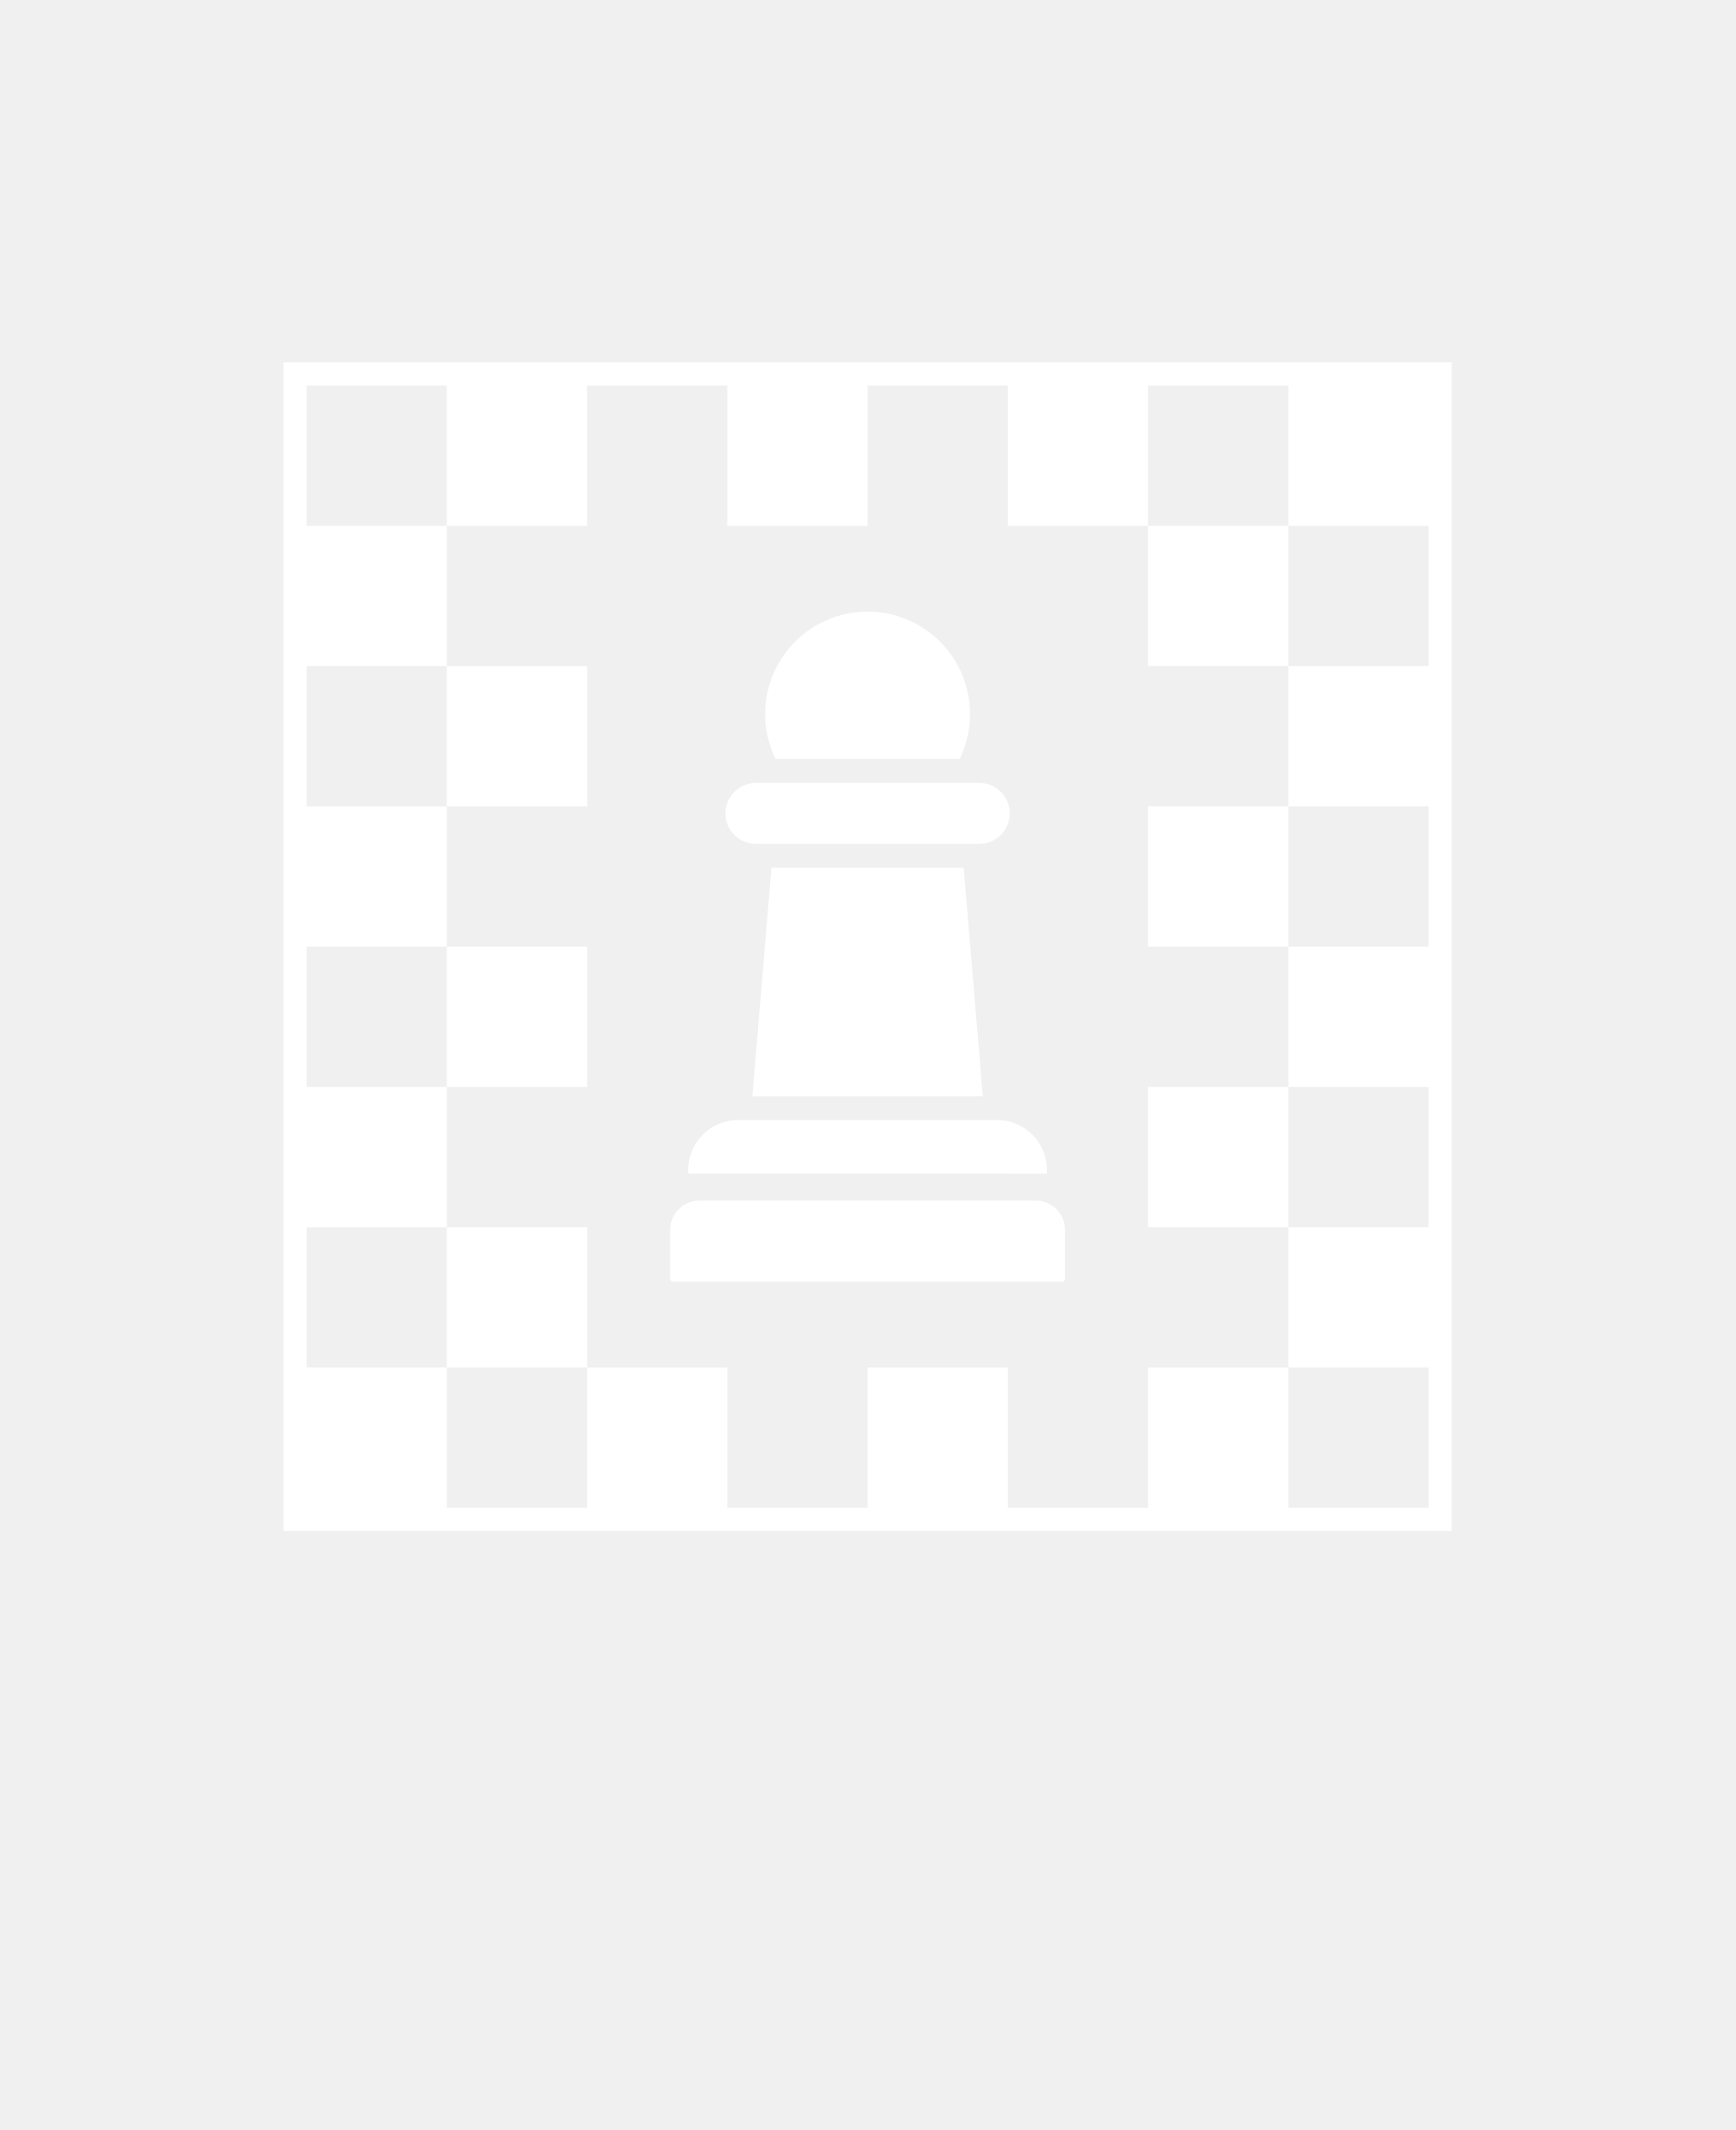
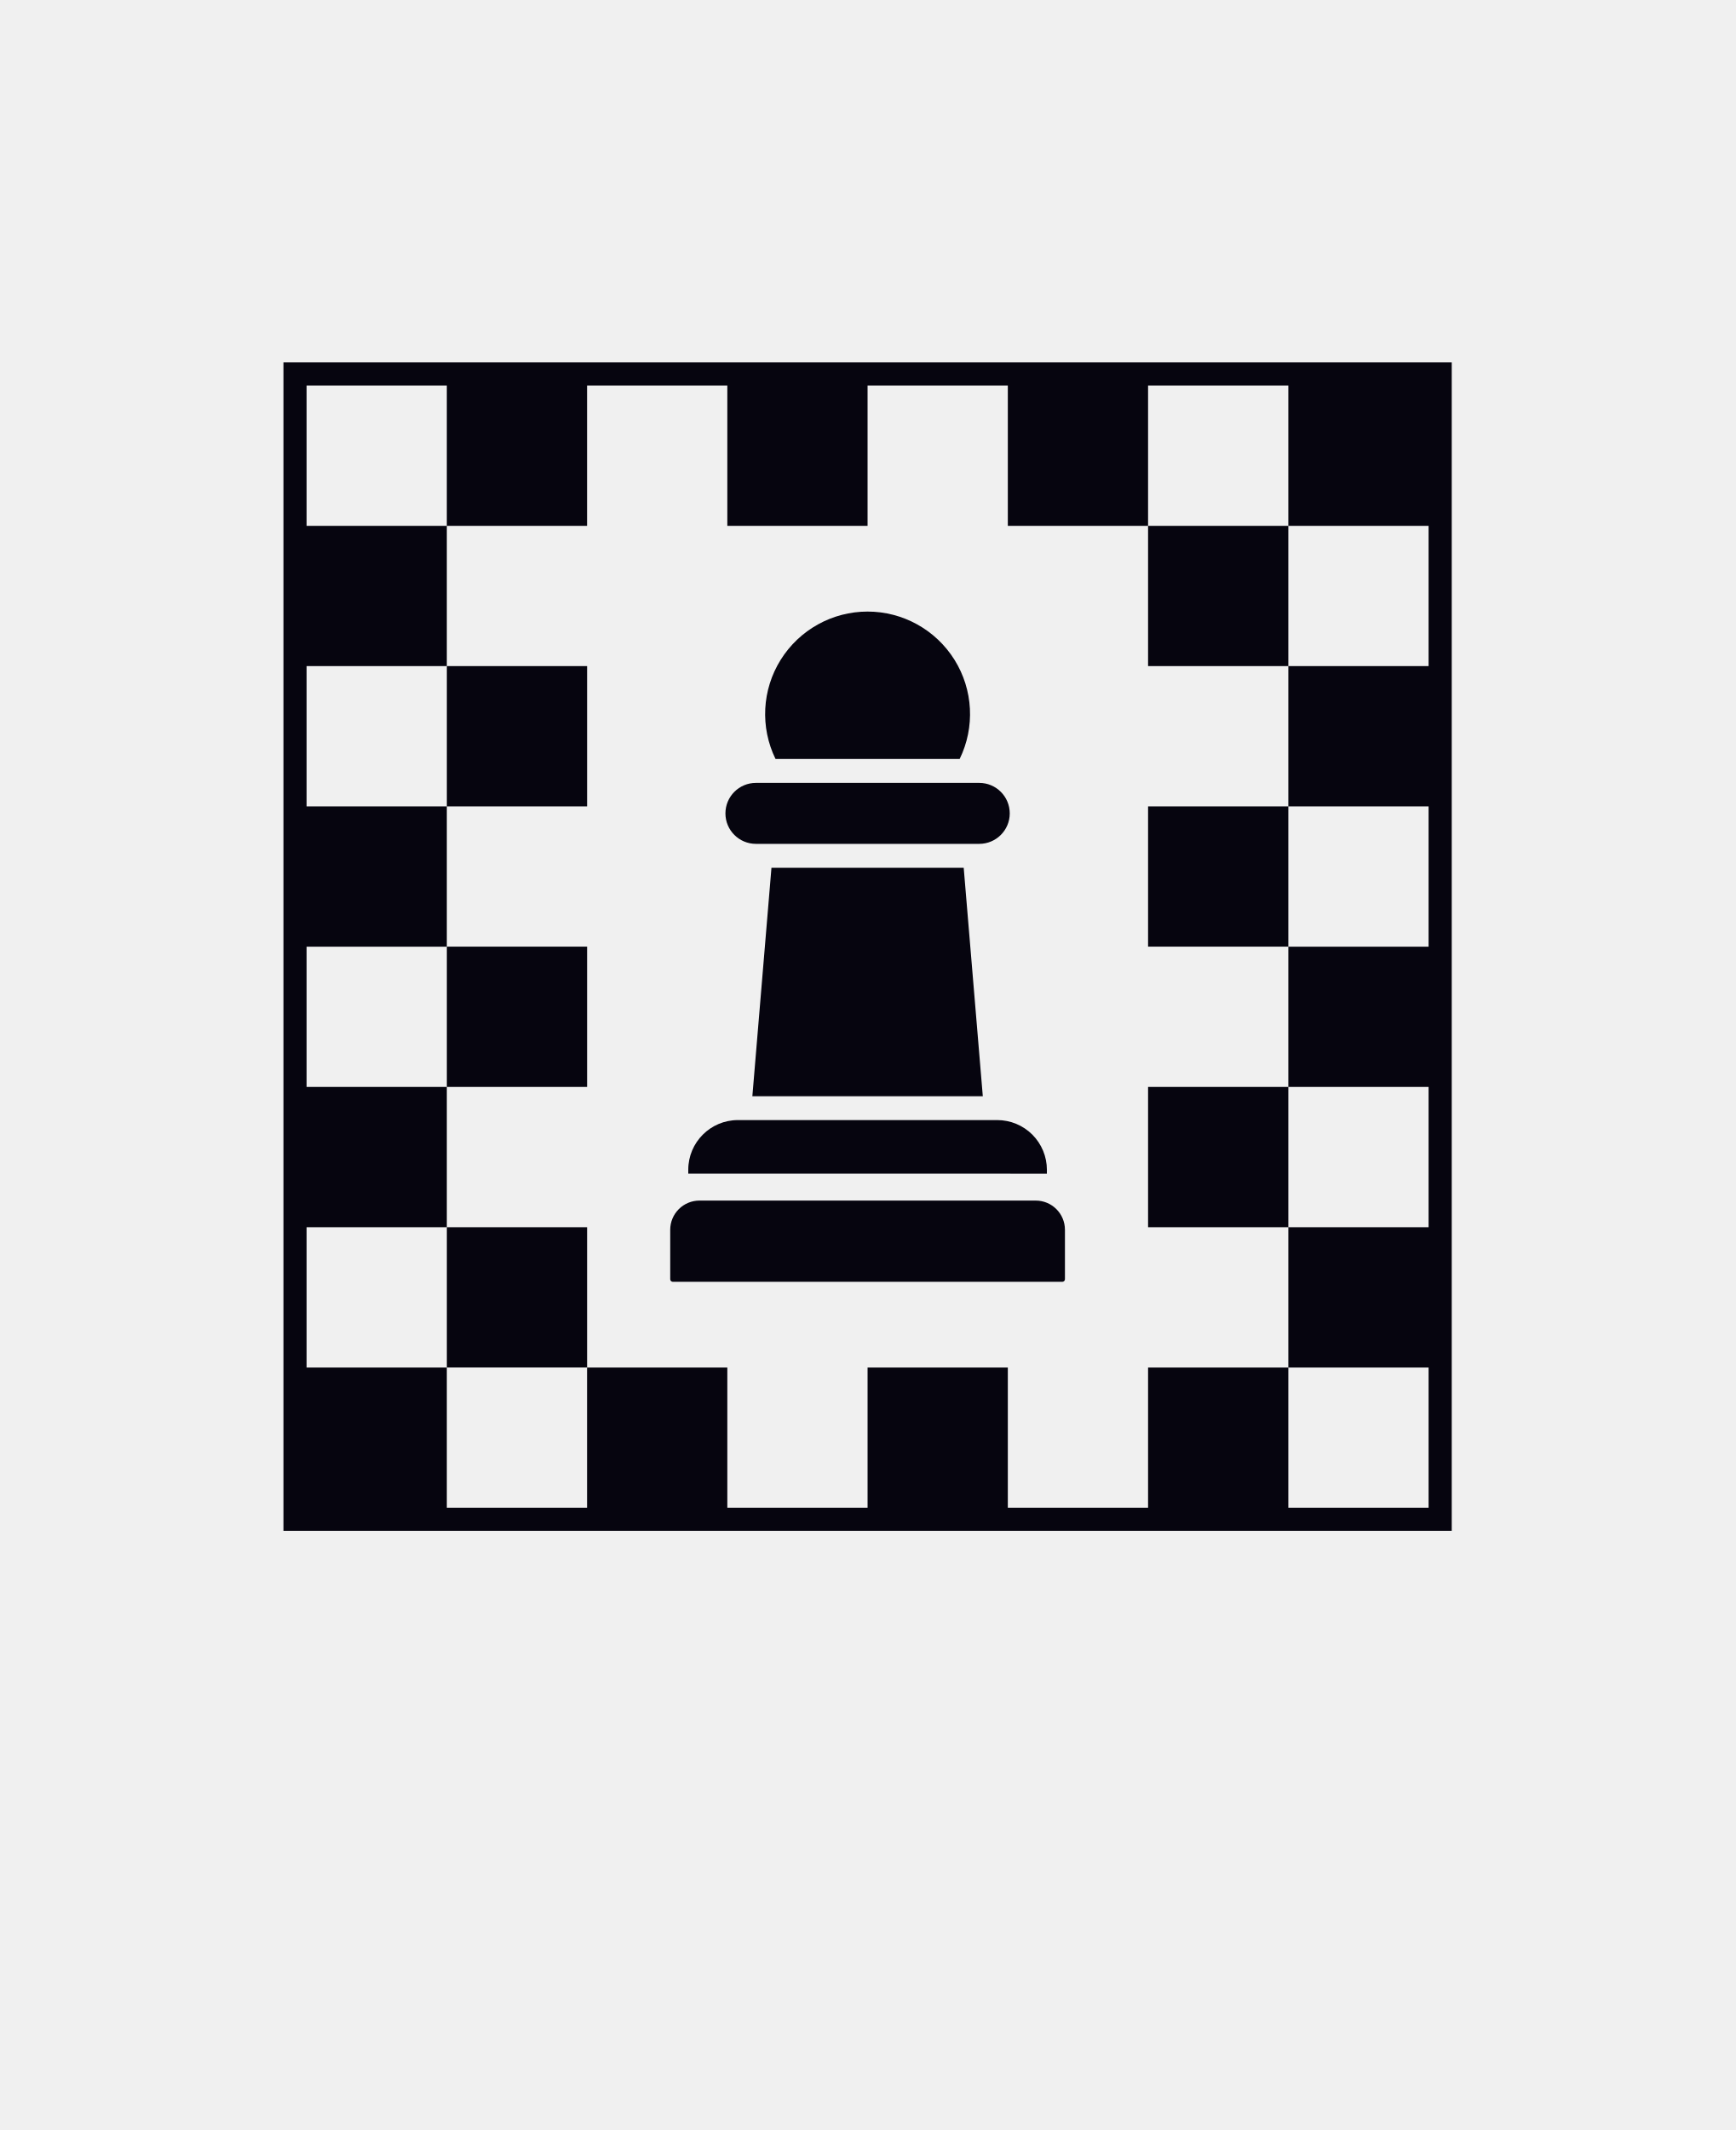
- <svg xmlns="http://www.w3.org/2000/svg" fill="white" version="1.1" viewBox="-5.0 -10.0 110.0 135.0">
+ <svg xmlns="http://www.w3.org/2000/svg" fill="#06050F" version="1.1" viewBox="-5.0 -10.0 110.0 135.0">
  <path d="m42.922 43.484h14.156c1.066 0 1.934-0.863 1.934-1.93 0-1.07-0.867-1.934-1.934-1.934h-14.156c-1.066 0-1.934 0.863-1.934 1.934 0 1.066 0.867 1.93 1.934 1.93zm17.738 22.609h-21.32c-0.492 0-0.961 0.195-1.309 0.543-0.348 0.348-0.543 0.816-0.543 1.309v3.133c0 0.09 0.074 0.164 0.164 0.164h24.695c0.09 0 0.164-0.074 0.164-0.164v-3.133c0-1.023-0.828-1.852-1.852-1.852zm0.707-1.953c0-0.832-0.332-1.633-0.922-2.227-0.59-0.59-1.391-0.922-2.227-0.922h-16.438c-1.738 0-3.148 1.41-3.148 3.148v0.246l22.734 0.004zm-5.531-26.035c0.984-2.012 0.859-4.391-0.328-6.289-1.188-1.898-3.269-3.055-5.508-3.055s-4.32 1.156-5.508 3.055c-1.188 1.898-1.312 4.277-0.328 6.289zm-11.93 6.894-1.211 14.48h14.609l-1.211-14.48zm23.875-21.672v8.891h8.891v-8.891zm-54.812-10.359v74.062h74.062v-74.062zm72.594 19.25h-8.891v8.891h8.891v8.891h-8.891v8.891h8.891v8.891h-8.891v8.891h8.891v8.891h-8.891v-8.891h-8.891v8.891h-8.891v-8.891h-8.891v8.891h-8.891v-8.891h-8.891v8.891h-8.891v-8.891h-8.891v-8.891h8.891v-8.891h-8.891v-8.891h8.891v-8.891h-8.891v-8.891h8.891v-8.891h-8.891v-8.891h8.891v8.891h8.891v-8.891h8.891v8.891h8.891v-8.891h8.891v8.891h8.891v-8.891h8.891v8.891h8.891zm-53.344 0h-8.891v8.891h8.891zm0 17.781h-8.891v8.891h8.891zm35.562 0h8.891v-8.891h-8.891zm-44.453 17.781v8.891h8.891v-8.891zm44.453 0h8.891v-8.891h-8.891z" />
</svg>
